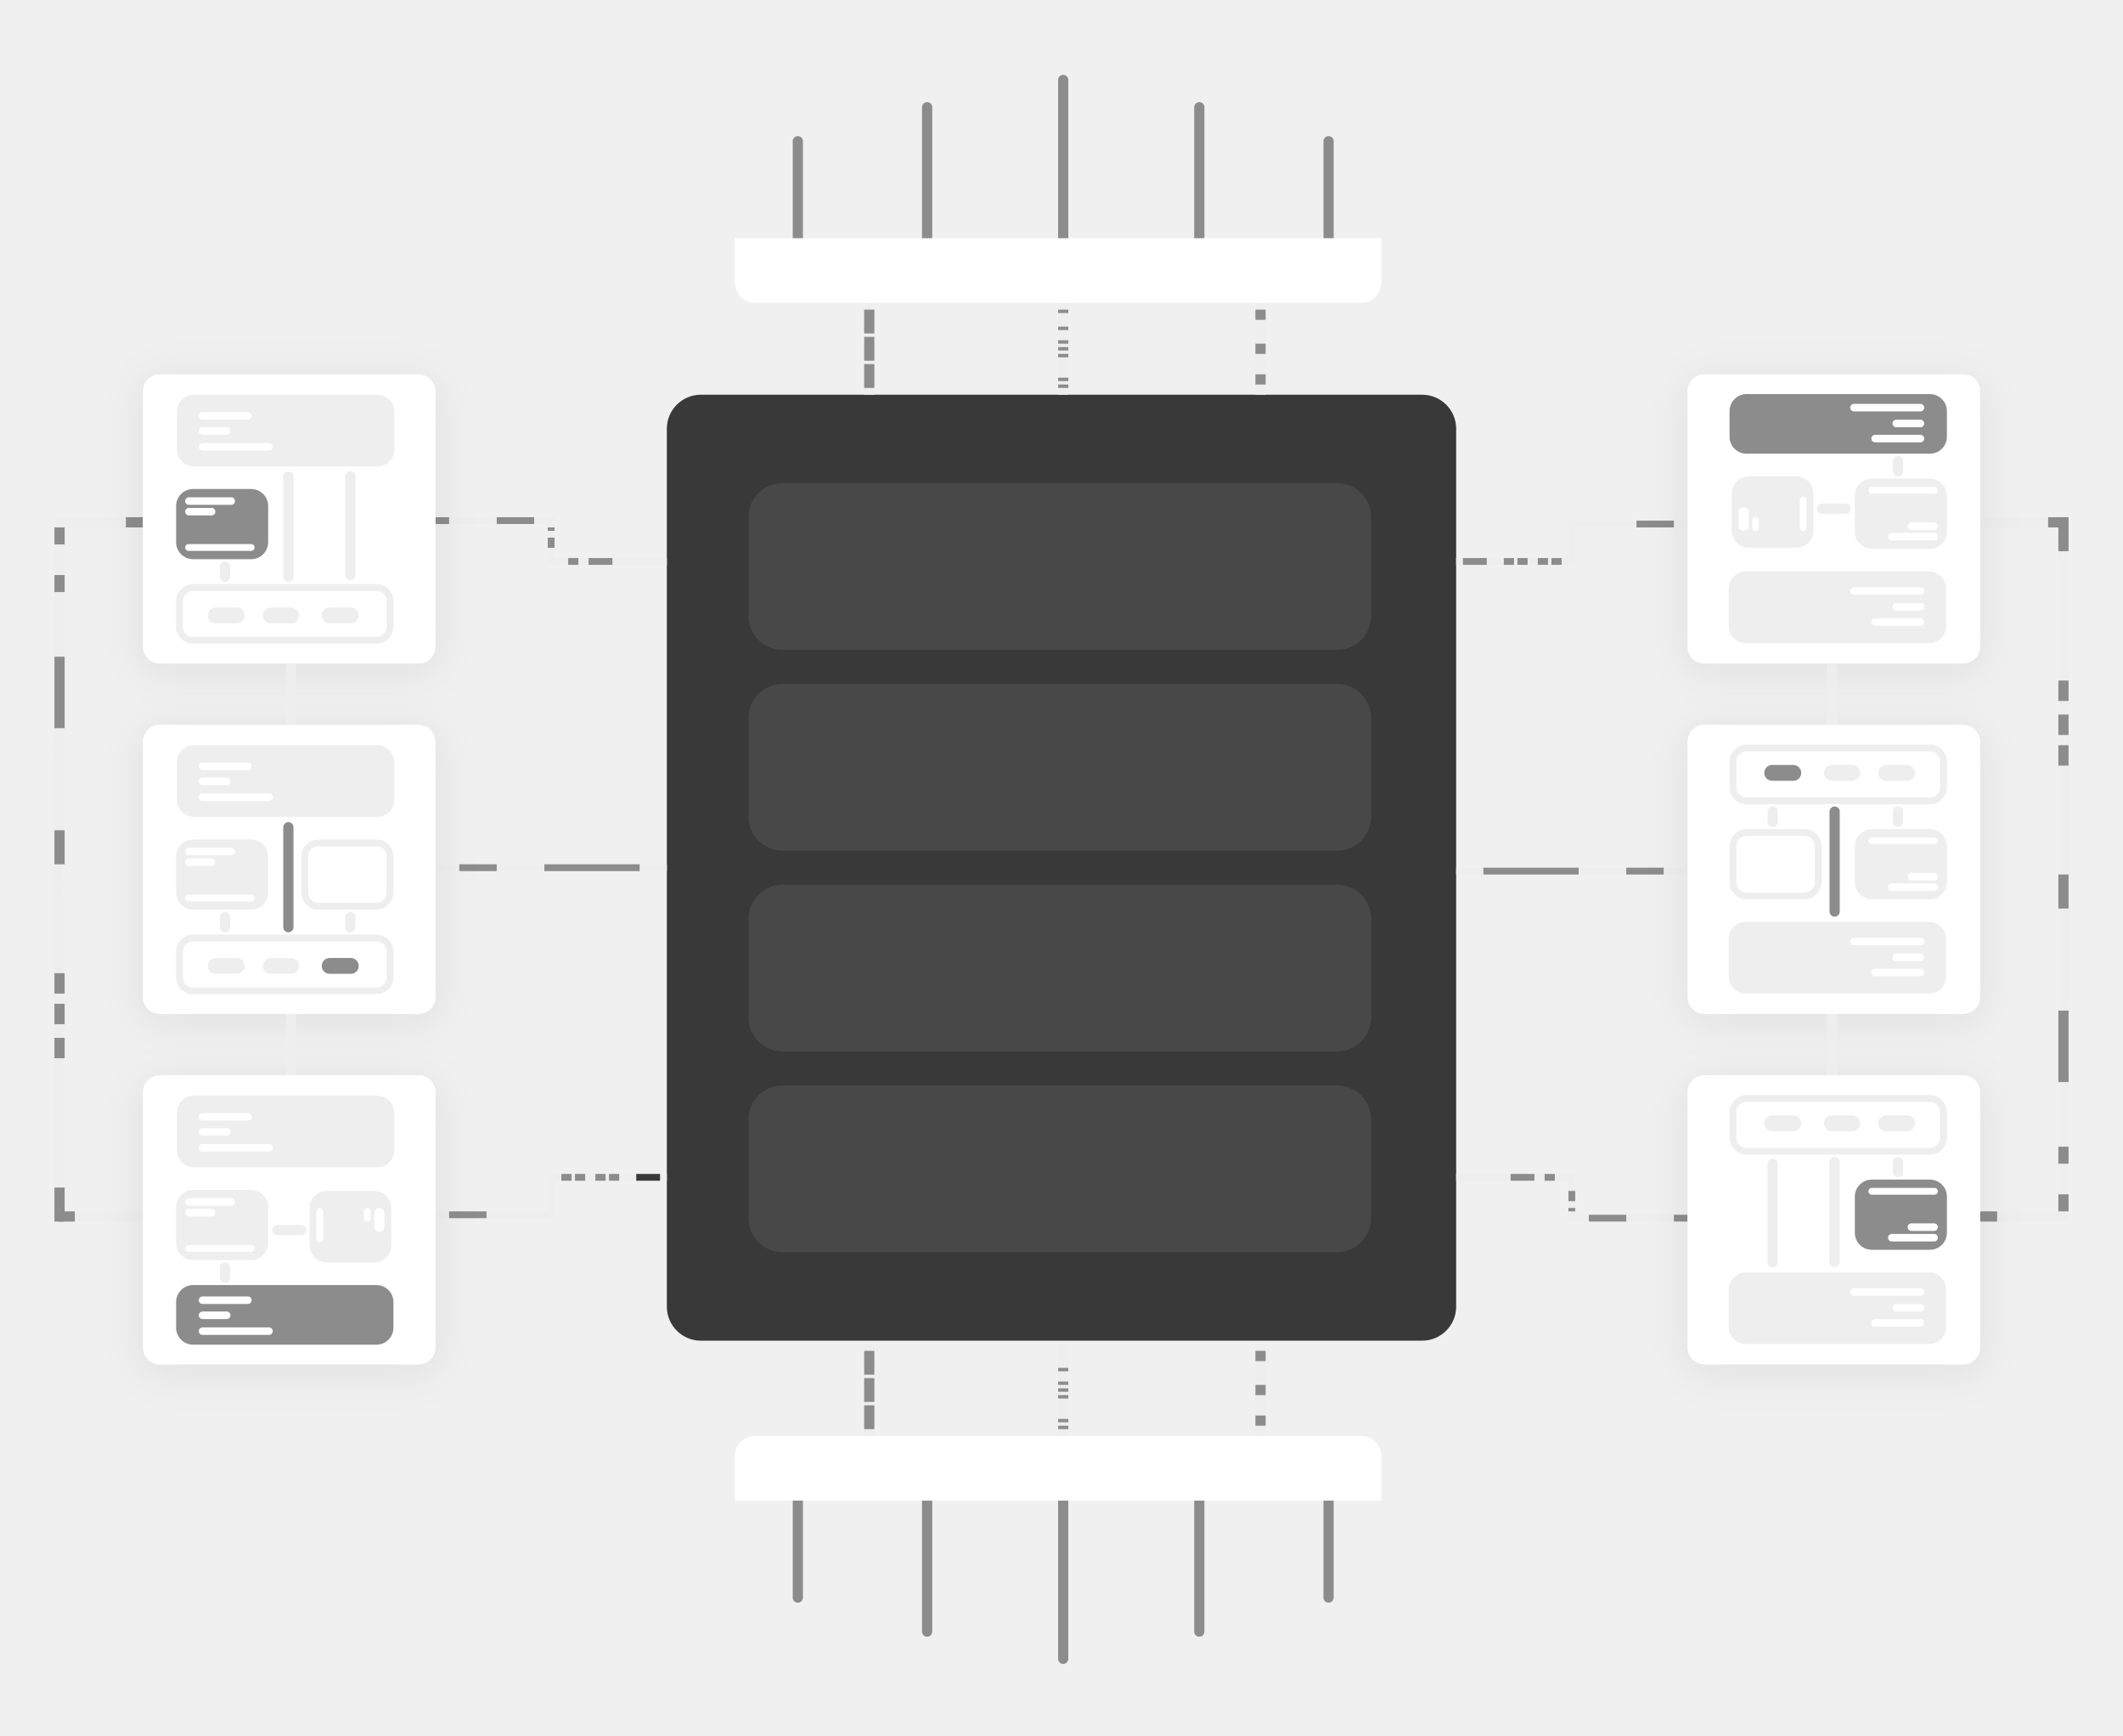
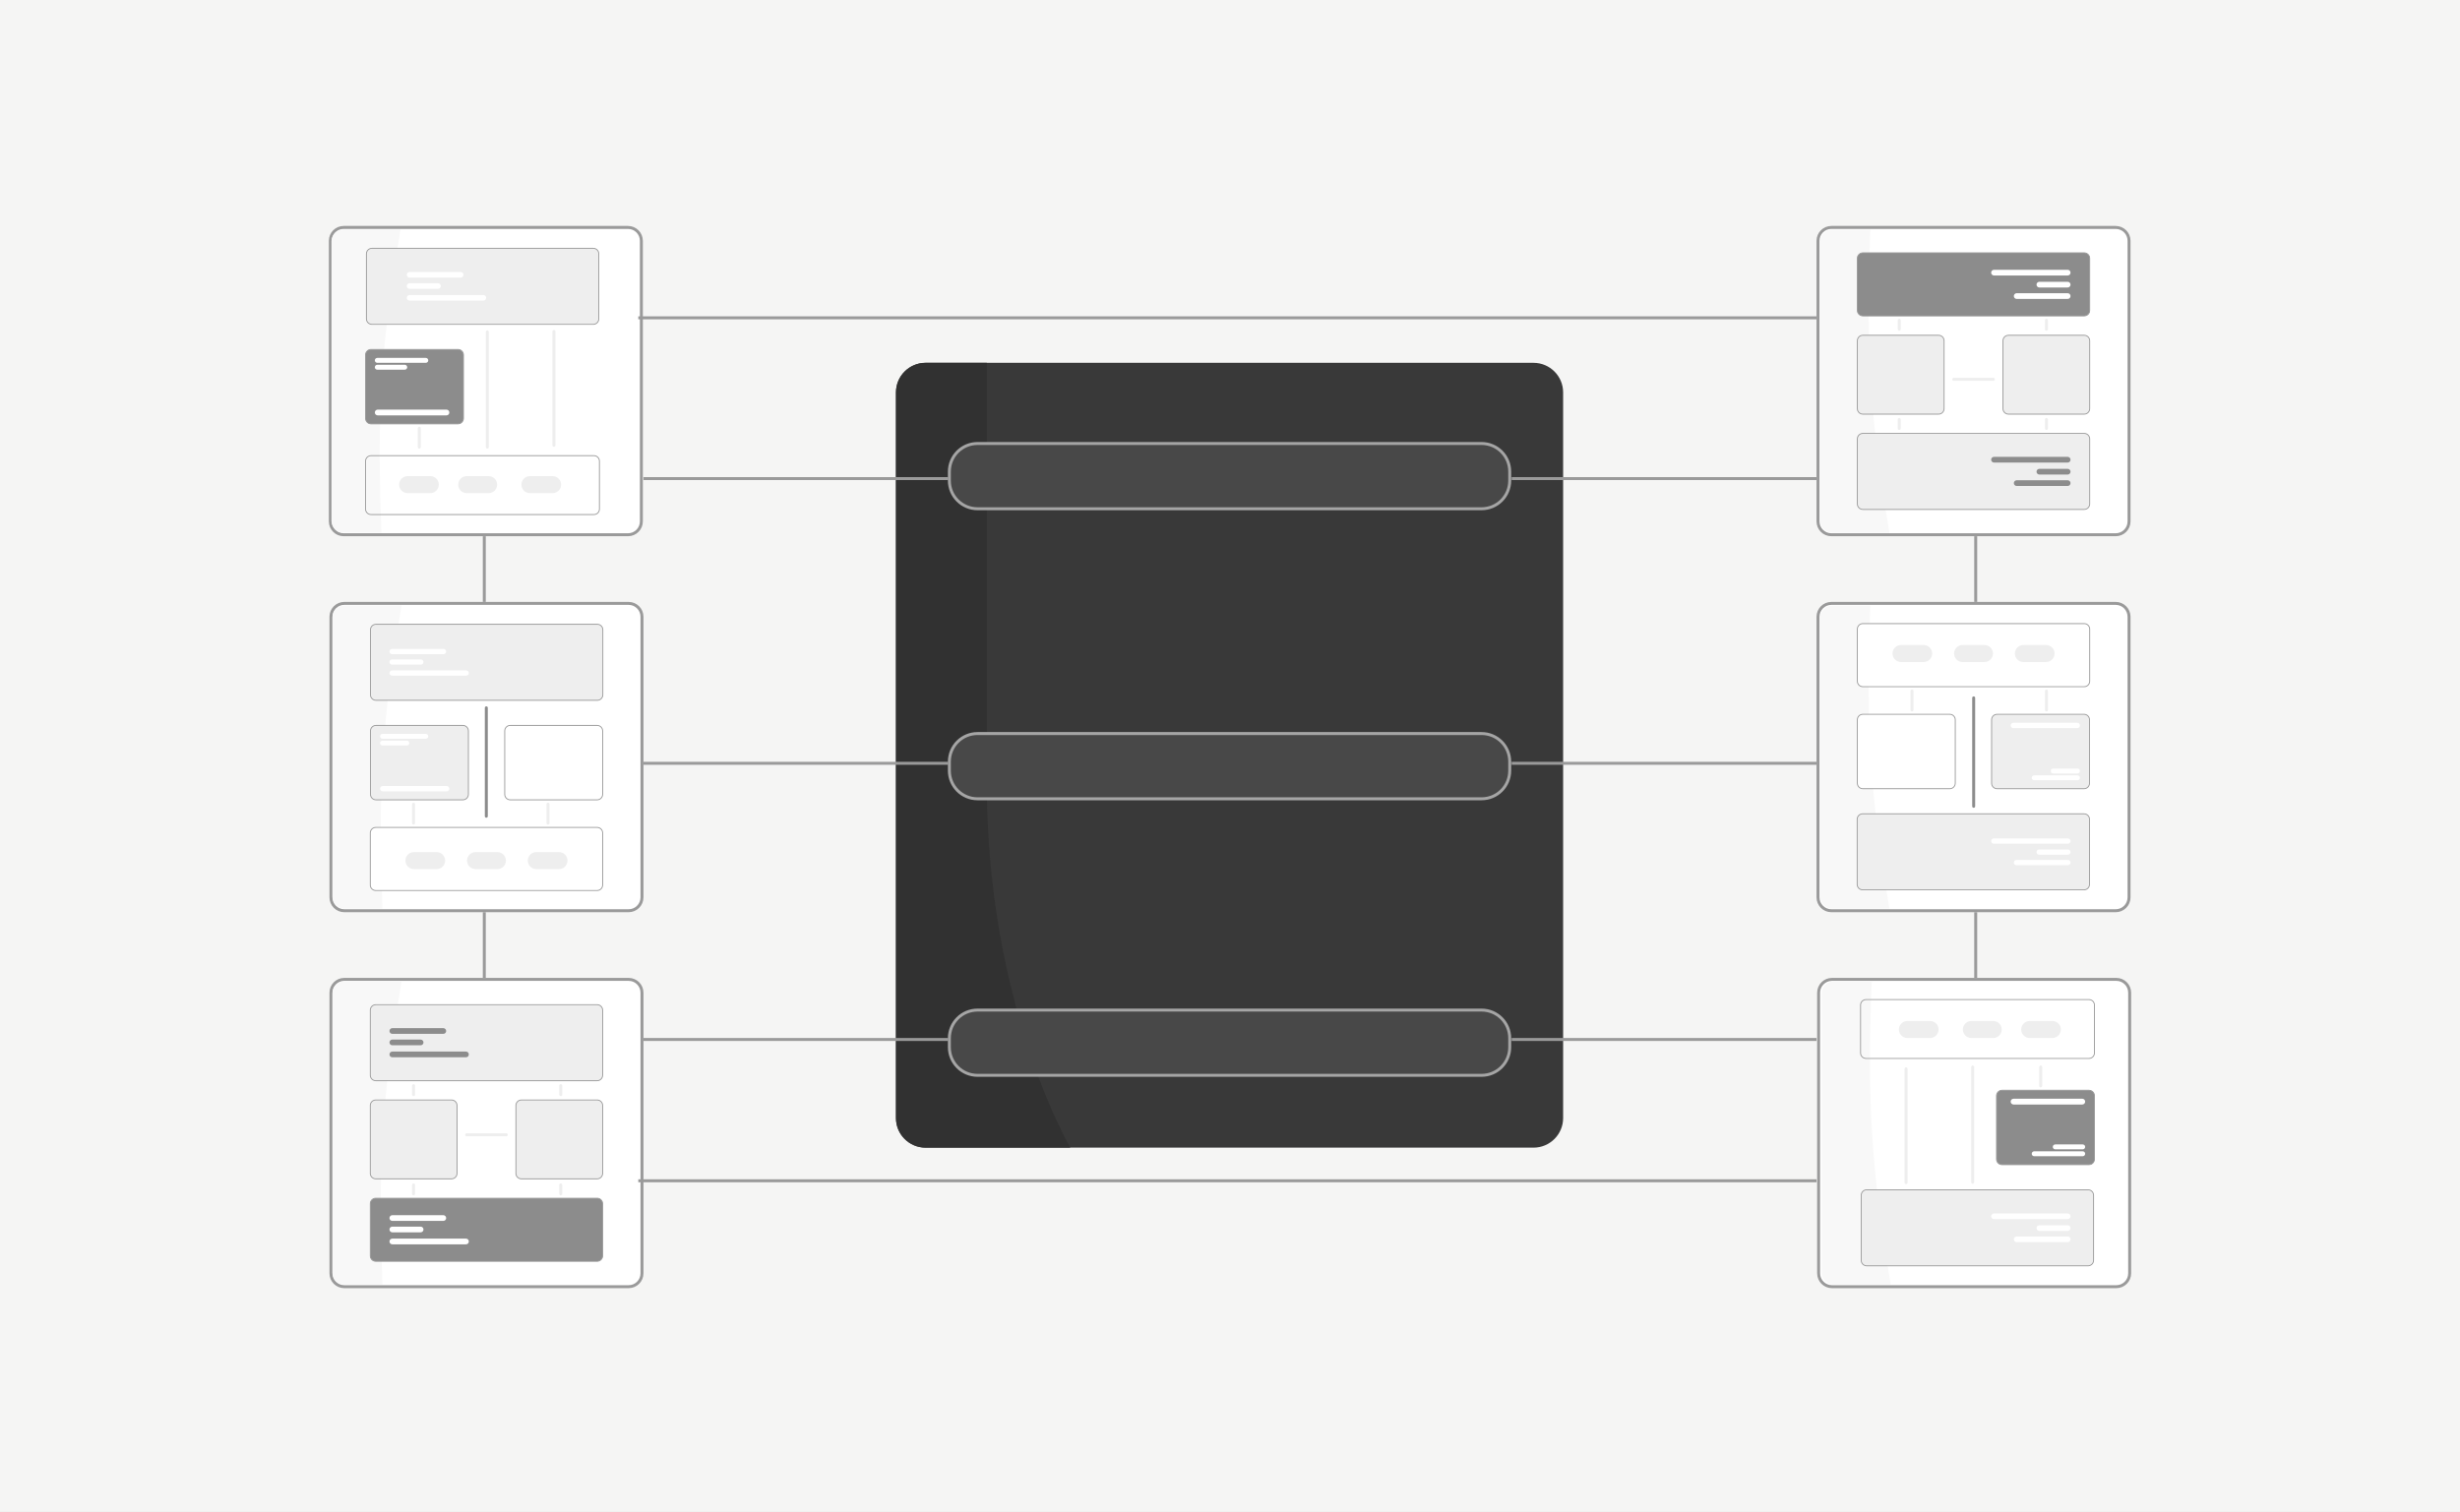
- <svg xmlns="http://www.w3.org/2000/svg" width="624" height="510" viewBox="0 0 624 510" fill="none">
-   <rect x="196" y="116" width="232" height="278" rx="10" fill="#393939" />
-   <rect x="220" y="142" width="183" height="49" rx="10" fill="#484848" />
-   <rect x="220" y="260" width="183" height="49" rx="10" fill="#484848" />
-   <rect x="220" y="319" width="183" height="49" rx="10" fill="#484848" />
-   <rect x="220" y="201" width="183" height="49" rx="10" fill="#484848" />
-   <path d="M196 165H162L162 153L128 153" stroke="#EEEEEE" stroke-width="2" />
-   <path d="M428 346H462L462 358L496 358" stroke="#EEEEEE" stroke-width="2" />
-   <path d="M128 357L162 357L162 346L196 346" stroke="#EEEEEE" stroke-width="2" />
-   <path d="M496 154L462 154L462 165L428 165" stroke="#EEEEEE" stroke-width="2" />
-   <path d="M128.5 255H196" stroke="#EEEEEE" stroke-width="2" />
-   <path d="M495.5 256H428" stroke="#EEEEEE" stroke-width="2" />
-   <path d="M42 153.5L17.5 153.5L17 255L17.5 357.5L42 357.5" stroke="#EEEEEE" stroke-width="3" />
-   <path d="M582 357.5L606.5 357.5L607 256L606.5 153.5L582 153.5" stroke="#EEEEEE" stroke-width="3" />
-   <line x1="255.5" y1="89" x2="255.5" y2="116" stroke="#EEEEEE" stroke-width="3" />
-   <line x1="312.5" y1="89" x2="312.5" y2="116" stroke="#EEEEEE" stroke-width="3" />
-   <line x1="370.5" y1="89" x2="370.5" y2="116" stroke="#EEEEEE" stroke-width="3" />
-   <line x1="17.5" y1="169" x2="17.5" y2="174" stroke="#8C8C8C" stroke-width="3" />
-   <line x1="606.5" y1="342" x2="606.5" y2="337" stroke="#8C8C8C" stroke-width="3" />
-   <line x1="17.5" y1="155" x2="17.5" y2="160" stroke="#8C8C8C" stroke-width="3" />
-   <line x1="606.5" y1="356" x2="606.5" y2="351" stroke="#8C8C8C" stroke-width="3" />
-   <line x1="42" y1="153.5" x2="37" y2="153.5" stroke="#8C8C8C" stroke-width="3" />
-   <line x1="582" y1="357.5" x2="587" y2="357.5" stroke="#8C8C8C" stroke-width="3" />
-   <line x1="17.5" y1="193" x2="17.5" y2="214" stroke="#8C8C8C" stroke-width="3" />
-   <line x1="606.5" y1="318" x2="606.5" y2="297" stroke="#8C8C8C" stroke-width="3" />
-   <line x1="132" y1="153" x2="128" y2="153" stroke="#8C8C8C" stroke-width="2" />
-   <line x1="492" y1="358" x2="496" y2="358" stroke="#8C8C8C" stroke-width="2" />
-   <line x1="157" y1="153" x2="146" y2="153" stroke="#8C8C8C" stroke-width="2" />
-   <line x1="467" y1="358" x2="478" y2="358" stroke="#8C8C8C" stroke-width="2" />
-   <line x1="255.5" y1="98" x2="255.5" y2="91" stroke="#8C8C8C" stroke-width="3" />
-   <line x1="370.5" y1="94" x2="370.5" y2="91" stroke="#8C8C8C" stroke-width="3" />
-   <line x1="370.5" y1="104" x2="370.5" y2="101" stroke="#8C8C8C" stroke-width="3" />
-   <line x1="370.5" y1="113" x2="370.5" y2="110" stroke="#8C8C8C" stroke-width="3" />
-   <line x1="255.5" y1="106" x2="255.5" y2="99" stroke="#8C8C8C" stroke-width="3" />
-   <line x1="312.5" y1="92" x2="312.5" y2="91" stroke="#8C8C8C" stroke-width="3" />
-   <line x1="312.5" y1="101" x2="312.5" y2="100" stroke="#8C8C8C" stroke-width="3" />
-   <line x1="312.5" y1="103" x2="312.5" y2="102" stroke="#8C8C8C" stroke-width="3" />
-   <line x1="312.5" y1="105" x2="312.5" y2="104" stroke="#8C8C8C" stroke-width="3" />
-   <line x1="312.5" y1="112" x2="312.5" y2="111" stroke="#8C8C8C" stroke-width="3" />
-   <line x1="312.5" y1="114" x2="312.5" y2="113" stroke="#8C8C8C" stroke-width="3" />
-   <line x1="312.5" y1="97" x2="312.5" y2="96" stroke="#8C8C8C" stroke-width="3" />
-   <line x1="255.5" y1="114" x2="255.5" y2="107" stroke="#8C8C8C" stroke-width="3" />
-   <line x1="255.5" y1="395" x2="255.5" y2="422" stroke="#EEEEEE" stroke-width="3" />
-   <line x1="312.5" y1="395" x2="312.5" y2="422" stroke="#EEEEEE" stroke-width="3" />
-   <line x1="370.5" y1="395" x2="370.5" y2="422" stroke="#EEEEEE" stroke-width="3" />
-   <line x1="255.5" y1="404" x2="255.5" y2="397" stroke="#8C8C8C" stroke-width="3" />
-   <line x1="370.5" y1="400" x2="370.5" y2="397" stroke="#8C8C8C" stroke-width="3" />
-   <line x1="370.5" y1="410" x2="370.5" y2="407" stroke="#8C8C8C" stroke-width="3" />
-   <line x1="370.5" y1="419" x2="370.5" y2="416" stroke="#8C8C8C" stroke-width="3" />
-   <line x1="255.5" y1="412" x2="255.5" y2="405" stroke="#8C8C8C" stroke-width="3" />
-   <line x1="312.5" y1="407" x2="312.5" y2="406" stroke="#8C8C8C" stroke-width="3" />
-   <line x1="312.5" y1="409" x2="312.5" y2="408" stroke="#8C8C8C" stroke-width="3" />
-   <line x1="312.5" y1="411" x2="312.5" y2="410" stroke="#8C8C8C" stroke-width="3" />
-   <line x1="312.5" y1="418" x2="312.5" y2="417" stroke="#8C8C8C" stroke-width="3" />
-   <line x1="312.5" y1="420" x2="312.5" y2="419" stroke="#8C8C8C" stroke-width="3" />
-   <line x1="312.5" y1="403" x2="312.5" y2="402" stroke="#8C8C8C" stroke-width="3" />
-   <line x1="255.5" y1="420" x2="255.5" y2="413" stroke="#8C8C8C" stroke-width="3" />
-   <line x1="146" y1="255" x2="135" y2="255" stroke="#8C8C8C" stroke-width="2" />
-   <line x1="478" y1="256" x2="489" y2="256" stroke="#8C8C8C" stroke-width="2" />
-   <line x1="143" y1="357" x2="132" y2="357" stroke="#8C8C8C" stroke-width="2" />
-   <line x1="481" y1="154" x2="492" y2="154" stroke="#8C8C8C" stroke-width="2" />
-   <line x1="168" y1="346" x2="165" y2="346" stroke="#8C8C8C" stroke-width="2" />
-   <line x1="456" y1="165" x2="459" y2="165" stroke="#8C8C8C" stroke-width="2" />
-   <line x1="172" y1="346" x2="169" y2="346" stroke="#8C8C8C" stroke-width="2" />
-   <line x1="452" y1="165" x2="455" y2="165" stroke="#8C8C8C" stroke-width="2" />
-   <line x1="178" y1="346" x2="175" y2="346" stroke="#8C8C8C" stroke-width="2" />
-   <line x1="446" y1="165" x2="449" y2="165" stroke="#8C8C8C" stroke-width="2" />
-   <line x1="182" y1="346" x2="179" y2="346" stroke="#8C8C8C" stroke-width="2" />
-   <line x1="442" y1="165" x2="445" y2="165" stroke="#8C8C8C" stroke-width="2" />
-   <line x1="194" y1="346" x2="187" y2="346" stroke="#393939" stroke-width="2" />
-   <line x1="430" y1="165" x2="437" y2="165" stroke="#8C8C8C" stroke-width="2" />
-   <line x1="188" y1="255" x2="160" y2="255" stroke="#8C8C8C" stroke-width="2" />
-   <line x1="436" y1="256" x2="464" y2="256" stroke="#8C8C8C" stroke-width="2" />
-   <line x1="162" y1="156" x2="162" y2="155" stroke="#8C8C8C" stroke-width="2" />
-   <line x1="462" y1="355" x2="462" y2="356" stroke="#8C8C8C" stroke-width="2" />
-   <line x1="162" y1="161" x2="162" y2="158" stroke="#8C8C8C" stroke-width="2" />
-   <line x1="462" y1="350" x2="462" y2="353" stroke="#8C8C8C" stroke-width="2" />
-   <line x1="170" y1="165" x2="167" y2="165" stroke="#8C8C8C" stroke-width="2" />
-   <line x1="454" y1="346" x2="457" y2="346" stroke="#8C8C8C" stroke-width="2" />
-   <line x1="180" y1="165" x2="173" y2="165" stroke="#8C8C8C" stroke-width="2" />
-   <line x1="444" y1="346" x2="451" y2="346" stroke="#8C8C8C" stroke-width="2" />
-   <line x1="17.5" y1="244" x2="17.5" y2="254" stroke="#8C8C8C" stroke-width="3" />
-   <line x1="606.5" y1="267" x2="606.5" y2="257" stroke="#8C8C8C" stroke-width="3" />
-   <line x1="17.5" y1="349" x2="17.5" y2="359" stroke="#8C8C8C" stroke-width="3" />
-   <line x1="606.5" y1="162" x2="606.5" y2="152" stroke="#8C8C8C" stroke-width="3" />
-   <line x1="17" y1="357.5" x2="22" y2="357.5" stroke="#8C8C8C" stroke-width="3" />
-   <line x1="607" y1="153.5" x2="602" y2="153.5" stroke="#8C8C8C" stroke-width="3" />
-   <line x1="17.5" y1="286" x2="17.5" y2="292" stroke="#8C8C8C" stroke-width="3" />
-   <line x1="606.5" y1="225" x2="606.5" y2="219" stroke="#8C8C8C" stroke-width="3" />
-   <line x1="17.5" y1="295" x2="17.5" y2="301" stroke="#8C8C8C" stroke-width="3" />
-   <line x1="606.5" y1="216" x2="606.5" y2="210" stroke="#8C8C8C" stroke-width="3" />
-   <line x1="17.5" y1="305" x2="17.5" y2="311" stroke="#8C8C8C" stroke-width="3" />
-   <line x1="606.5" y1="206" x2="606.5" y2="200" stroke="#8C8C8C" stroke-width="3" />
-   <g filter="url(#filter0_d)">
-     <rect x="42" y="110" width="86" height="85" rx="5" fill="white" />
-   </g>
-   <rect x="52.76" y="172.658" width="61.884" height="15.524" rx="4" stroke="#EEEEEE" stroke-width="2" />
-   <rect x="61.076" y="178.535" width="10.869" height="4.658" rx="2.329" fill="#EEEEEE" />
-   <rect x="77.269" y="178.535" width="10.647" height="4.658" rx="2.329" fill="#EEEEEE" />
-   <rect x="94.571" y="178.535" width="10.869" height="4.658" rx="2.329" fill="#EEEEEE" />
-   <rect x="51.76" y="143.709" width="27.062" height="20.629" rx="5" fill="#8C8C8C" />
-   <rect x="54.422" y="146.149" width="14.64" height="2.218" rx="1.109" fill="white" />
-   <rect x="54.422" y="149.255" width="8.873" height="2.218" rx="1.109" fill="white" />
-   <rect x="54.422" y="159.902" width="20.407" height="1.996" rx="0.998" fill="white" />
-   <line x1="66.126" y1="166.504" x2="66.126" y2="169.493" stroke="#EEEEEE" stroke-width="3" stroke-linecap="round" />
-   <line x1="84.758" y1="140.107" x2="84.758" y2="169.493" stroke="#EEEEEE" stroke-width="3" stroke-linecap="round" />
-   <line x1="103" y1="140" x2="103" y2="169" stroke="#EEEEEE" stroke-width="3" stroke-linecap="round" />
-   <rect x="52" y="116" width="63.884" height="21.073" rx="5" fill="#EEEEEE" />
-   <rect x="58.433" y="121.102" width="15.527" height="2.218" rx="1.109" fill="white" />
-   <rect x="58.433" y="125.538" width="9.316" height="2.218" rx="1.109" fill="white" />
-   <rect x="58.433" y="130.196" width="21.738" height="2.218" rx="1.109" fill="white" />
-   <g filter="url(#filter1_d)">
-     <rect x="582" y="401" width="86" height="85" rx="5" transform="rotate(180 582 401)" fill="white" />
-   </g>
-   <rect x="571.24" y="338.342" width="61.884" height="15.524" rx="4" transform="rotate(180 571.24 338.342)" stroke="#EEEEEE" stroke-width="2" />
-   <rect x="562.924" y="332.465" width="10.869" height="4.658" rx="2.329" transform="rotate(180 562.924 332.465)" fill="#EEEEEE" />
-   <rect x="546.731" y="332.465" width="10.647" height="4.658" rx="2.329" transform="rotate(180 546.731 332.465)" fill="#EEEEEE" />
-   <rect x="529.429" y="332.465" width="10.869" height="4.658" rx="2.329" transform="rotate(180 529.429 332.465)" fill="#EEEEEE" />
-   <rect x="572.24" y="367.291" width="27.062" height="20.629" rx="5" transform="rotate(180 572.24 367.291)" fill="#8C8C8C" />
-   <rect x="569.578" y="364.851" width="14.64" height="2.218" rx="1.109" transform="rotate(180 569.578 364.851)" fill="white" />
-   <rect x="569.578" y="361.745" width="8.873" height="2.218" rx="1.109" transform="rotate(180 569.578 361.745)" fill="white" />
-   <rect x="569.578" y="351.098" width="20.407" height="1.996" rx="0.998" transform="rotate(180 569.578 351.098)" fill="white" />
-   <line x1="557.875" y1="344.496" x2="557.875" y2="341.507" stroke="#EEEEEE" stroke-width="3" stroke-linecap="round" />
-   <line x1="539.242" y1="370.893" x2="539.242" y2="341.507" stroke="#EEEEEE" stroke-width="3" stroke-linecap="round" />
-   <line x1="521" y1="371" x2="521" y2="342" stroke="#EEEEEE" stroke-width="3" stroke-linecap="round" />
-   <rect x="572" y="395" width="63.884" height="21.073" rx="5" transform="rotate(180 572 395)" fill="#EEEEEE" />
-   <rect x="565.567" y="389.898" width="15.527" height="2.218" rx="1.109" transform="rotate(180 565.567 389.898)" fill="white" />
-   <rect x="565.567" y="385.462" width="9.316" height="2.218" rx="1.109" transform="rotate(180 565.567 385.462)" fill="white" />
-   <rect x="565.567" y="380.804" width="21.738" height="2.218" rx="1.109" transform="rotate(180 565.567 380.804)" fill="white" />
-   <g filter="url(#filter2_d)">
-     <rect x="42" y="316" width="86" height="85" rx="5" fill="white" />
-   </g>
-   <rect x="51.76" y="377.658" width="63.884" height="17.524" rx="5" fill="#8C8C8C" />
-   <rect x="52.76" y="350.709" width="25.062" height="18.629" rx="4" fill="#EEEEEE" stroke="#EEEEEE" stroke-width="2" />
-   <rect x="114" y="351" width="19" height="22" rx="4" transform="rotate(90 114 351)" fill="#EEEEEE" stroke="#EEEEEE" stroke-width="2" />
-   <rect x="54.422" y="352.149" width="14.64" height="2.218" rx="1.109" fill="white" />
-   <rect x="113" y="355" width="7" height="3" rx="1.5" transform="rotate(90 113 355)" fill="white" />
-   <rect x="54.422" y="355.255" width="8.873" height="2.218" rx="1.109" fill="white" />
-   <rect x="109" y="355" width="4" height="2" rx="1" transform="rotate(90 109 355)" fill="white" />
-   <rect x="54.422" y="365.902" width="20.407" height="1.996" rx="0.998" fill="white" />
-   <rect x="95" y="355" width="10" height="2" rx="1" transform="rotate(90 95 355)" fill="white" />
-   <line x1="66.126" y1="372.504" x2="66.126" y2="375.493" stroke="#EEEEEE" stroke-width="3" stroke-linecap="round" />
-   <line x1="88.5" y1="361.5" x2="81.5" y2="361.5" stroke="#EEEEEE" stroke-width="3" stroke-linecap="round" />
-   <rect x="52" y="322" width="63.884" height="21.073" rx="5" fill="#EEEEEE" />
-   <rect x="58.433" y="327.102" width="15.527" height="2.218" rx="1.109" fill="white" />
-   <rect x="58.433" y="381" width="15.527" height="2.218" rx="1.109" fill="white" />
-   <rect x="58.433" y="331.538" width="9.316" height="2.218" rx="1.109" fill="white" />
-   <rect x="58.433" y="385.436" width="9.316" height="2.218" rx="1.109" fill="white" />
-   <rect x="58.433" y="336.196" width="21.738" height="2.218" rx="1.109" fill="white" />
-   <rect x="58.433" y="390.095" width="21.738" height="2.218" rx="1.109" fill="white" />
-   <g filter="url(#filter3_d)">
-     <rect x="582" y="195" width="86" height="85" rx="5" transform="rotate(180 582 195)" fill="white" />
-   </g>
-   <rect x="572.24" y="133.342" width="63.884" height="17.524" rx="5" transform="rotate(180 572.24 133.342)" fill="#8C8C8C" />
-   <rect x="571.24" y="160.291" width="25.062" height="18.629" rx="4" transform="rotate(180 571.24 160.291)" fill="#EEEEEE" stroke="#EEEEEE" stroke-width="2" />
-   <rect x="510" y="160" width="19" height="22" rx="4" transform="rotate(-90 510 160)" fill="#EEEEEE" stroke="#EEEEEE" stroke-width="2" />
-   <rect x="569.578" y="158.851" width="14.64" height="2.218" rx="1.109" transform="rotate(180 569.578 158.851)" fill="white" />
-   <rect x="511" y="156" width="7" height="3" rx="1.5" transform="rotate(-90 511 156)" fill="white" />
-   <rect x="569.578" y="155.745" width="8.873" height="2.218" rx="1.109" transform="rotate(180 569.578 155.745)" fill="white" />
-   <rect x="515" y="156" width="4" height="2" rx="1" transform="rotate(-90 515 156)" fill="white" />
-   <rect x="569.578" y="145.098" width="20.407" height="1.996" rx="0.998" transform="rotate(180 569.578 145.098)" fill="white" />
-   <rect x="529" y="156" width="10" height="2" rx="1" transform="rotate(-90 529 156)" fill="white" />
-   <line x1="557.875" y1="138.496" x2="557.875" y2="135.507" stroke="#EEEEEE" stroke-width="3" stroke-linecap="round" />
-   <line x1="535.5" y1="149.5" x2="542.5" y2="149.5" stroke="#EEEEEE" stroke-width="3" stroke-linecap="round" />
-   <rect x="572" y="189" width="63.884" height="21.073" rx="5" transform="rotate(180 572 189)" fill="#EEEEEE" />
-   <rect x="565.567" y="183.898" width="15.527" height="2.218" rx="1.109" transform="rotate(180 565.567 183.898)" fill="white" />
-   <rect x="565.567" y="130" width="15.527" height="2.218" rx="1.109" transform="rotate(180 565.567 130)" fill="white" />
-   <rect x="565.567" y="179.462" width="9.316" height="2.218" rx="1.109" transform="rotate(180 565.567 179.462)" fill="white" />
-   <rect x="565.567" y="125.564" width="9.316" height="2.218" rx="1.109" transform="rotate(180 565.567 125.564)" fill="white" />
-   <rect x="565.567" y="174.804" width="21.738" height="2.218" rx="1.109" transform="rotate(180 565.567 174.804)" fill="white" />
-   <rect x="565.567" y="120.905" width="21.738" height="2.218" rx="1.109" transform="rotate(180 565.567 120.905)" fill="white" />
-   <g filter="url(#filter4_d)">
-     <rect x="42" y="213" width="86" height="85" rx="5" fill="white" />
-   </g>
-   <rect x="52.76" y="275.658" width="61.884" height="15.524" rx="4" stroke="#EEEEEE" stroke-width="2" />
-   <rect x="61.076" y="281.535" width="10.869" height="4.658" rx="2.329" fill="#EEEEEE" />
-   <rect x="77.269" y="281.535" width="10.647" height="4.658" rx="2.329" fill="#EEEEEE" />
-   <rect x="94.571" y="281.535" width="10.869" height="4.658" rx="2.329" fill="#8C8C8C" />
-   <rect x="52.76" y="247.709" width="25.062" height="18.629" rx="4" fill="#EEEEEE" stroke="#EEEEEE" stroke-width="2" />
-   <rect x="89.582" y="247.709" width="25.062" height="18.629" rx="4" stroke="#EEEEEE" stroke-width="2" />
-   <rect x="54.422" y="249.149" width="14.64" height="2.218" rx="1.109" fill="white" />
-   <rect x="54.422" y="252.255" width="8.873" height="2.218" rx="1.109" fill="white" />
-   <rect x="54.422" y="262.902" width="20.407" height="1.996" rx="0.998" fill="white" />
-   <line x1="66.126" y1="269.504" x2="66.126" y2="272.493" stroke="#EEEEEE" stroke-width="3" stroke-linecap="round" />
-   <line x1="84.758" y1="243.107" x2="84.758" y2="272.493" stroke="#8C8C8C" stroke-width="3" stroke-linecap="round" />
-   <line x1="102.947" y1="269.504" x2="102.947" y2="272.493" stroke="#EEEEEE" stroke-width="3" stroke-linecap="round" />
-   <rect x="52" y="219" width="63.884" height="21.073" rx="5" fill="#EEEEEE" />
-   <rect x="58.433" y="224.102" width="15.527" height="2.218" rx="1.109" fill="white" />
-   <rect x="58.433" y="228.538" width="9.316" height="2.218" rx="1.109" fill="white" />
-   <rect x="58.433" y="233.196" width="21.738" height="2.218" rx="1.109" fill="white" />
-   <g filter="url(#filter5_d)">
-     <rect x="582" y="298" width="86" height="85" rx="5" transform="rotate(180 582 298)" fill="white" />
-   </g>
-   <rect x="571.24" y="235.342" width="61.884" height="15.524" rx="4" transform="rotate(180 571.24 235.342)" stroke="#EEEEEE" stroke-width="2" />
-   <rect x="562.924" y="229.465" width="10.869" height="4.658" rx="2.329" transform="rotate(180 562.924 229.465)" fill="#EEEEEE" />
-   <rect x="546.731" y="229.465" width="10.647" height="4.658" rx="2.329" transform="rotate(180 546.731 229.465)" fill="#EEEEEE" />
-   <rect x="529.429" y="229.465" width="10.869" height="4.658" rx="2.329" transform="rotate(180 529.429 229.465)" fill="#8C8C8C" />
-   <rect x="571.24" y="263.291" width="25.062" height="18.629" rx="4" transform="rotate(180 571.24 263.291)" fill="#EEEEEE" stroke="#EEEEEE" stroke-width="2" />
-   <rect x="534.418" y="263.291" width="25.062" height="18.629" rx="4" transform="rotate(180 534.418 263.291)" stroke="#EEEEEE" stroke-width="2" />
-   <rect x="569.578" y="261.851" width="14.64" height="2.218" rx="1.109" transform="rotate(180 569.578 261.851)" fill="white" />
-   <rect x="569.578" y="258.745" width="8.873" height="2.218" rx="1.109" transform="rotate(180 569.578 258.745)" fill="white" />
-   <rect x="569.578" y="248.098" width="20.407" height="1.996" rx="0.998" transform="rotate(180 569.578 248.098)" fill="white" />
-   <line x1="557.875" y1="241.496" x2="557.875" y2="238.507" stroke="#EEEEEE" stroke-width="3" stroke-linecap="round" />
-   <line x1="539.242" y1="267.893" x2="539.242" y2="238.507" stroke="#8C8C8C" stroke-width="3" stroke-linecap="round" />
-   <line x1="521.053" y1="241.496" x2="521.053" y2="238.507" stroke="#EEEEEE" stroke-width="3" stroke-linecap="round" />
-   <rect x="572" y="292" width="63.884" height="21.073" rx="5" transform="rotate(180 572 292)" fill="#EEEEEE" />
-   <rect x="565.567" y="286.898" width="15.527" height="2.218" rx="1.109" transform="rotate(180 565.567 286.898)" fill="white" />
-   <rect x="565.567" y="282.462" width="9.316" height="2.218" rx="1.109" transform="rotate(180 565.567 282.462)" fill="white" />
-   <rect x="565.567" y="277.804" width="21.738" height="2.218" rx="1.109" transform="rotate(180 565.567 277.804)" fill="white" />
-   <line x1="85.5" y1="195" x2="85.5" y2="213" stroke="#EEEEEE" stroke-width="3" />
-   <line x1="538.5" y1="316" x2="538.5" y2="298" stroke="#EEEEEE" stroke-width="3" />
-   <line x1="85.5" y1="298" x2="85.5" y2="316" stroke="#EEEEEE" stroke-width="3" />
-   <line x1="538.5" y1="213" x2="538.5" y2="195" stroke="#EEEEEE" stroke-width="3" />
-   <line x1="312.5" y1="78.5" x2="312.5" y2="23.5" stroke="#8C8C8C" stroke-width="3" stroke-linecap="round" />
-   <line x1="1.5" y1="-1.5" x2="56.5" y2="-1.5" transform="matrix(4.37114e-08 1 1 -4.37114e-08 314 431)" stroke="#8C8C8C" stroke-width="3" stroke-linecap="round" />
-   <line x1="272.5" y1="78.5" x2="272.5" y2="31.5" stroke="#8C8C8C" stroke-width="3" stroke-linecap="round" />
-   <line x1="1.5" y1="-1.5" x2="48.5" y2="-1.5" transform="matrix(4.37114e-08 1 1 -4.37114e-08 274 431)" stroke="#8C8C8C" stroke-width="3" stroke-linecap="round" />
-   <line x1="352.5" y1="78.5" x2="352.5" y2="31.5" stroke="#8C8C8C" stroke-width="3" stroke-linecap="round" />
-   <line x1="1.5" y1="-1.5" x2="48.5" y2="-1.5" transform="matrix(4.37114e-08 1 1 -4.37114e-08 354 431)" stroke="#8C8C8C" stroke-width="3" stroke-linecap="round" />
-   <line x1="390.5" y1="78.5" x2="390.5" y2="41.5" stroke="#8C8C8C" stroke-width="3" stroke-linecap="round" />
-   <line x1="1.5" y1="-1.5" x2="38.5" y2="-1.5" transform="matrix(4.37114e-08 1 1 -4.37114e-08 392 431)" stroke="#8C8C8C" stroke-width="3" stroke-linecap="round" />
-   <line x1="234.5" y1="78.5" x2="234.5" y2="41.5" stroke="#8C8C8C" stroke-width="3" stroke-linecap="round" />
-   <line x1="1.5" y1="-1.5" x2="38.5" y2="-1.5" transform="matrix(4.37114e-08 1 1 -4.37114e-08 236 431)" stroke="#8C8C8C" stroke-width="3" stroke-linecap="round" />
-   <path d="M216 70H406V83C406 86.314 403.314 89 400 89H222C218.686 89 216 86.314 216 83V70Z" fill="white" />
-   <path d="M216 441H406V428C406 424.686 403.314 422 400 422H222C218.686 422 216 424.686 216 428V441Z" fill="white" />
-   <defs>
-     <filter id="filter0_d" x="29" y="99" width="112" height="111" filterUnits="userSpaceOnUse" color-interpolation-filters="sRGB">
-       <feFlood flood-opacity="0" result="BackgroundImageFix" />
-       <feColorMatrix in="SourceAlpha" type="matrix" values="0 0 0 0 0 0 0 0 0 0 0 0 0 0 0 0 0 0 127 0" />
-       <feOffset dy="2" />
-       <feGaussianBlur stdDeviation="6.5" />
-       <feColorMatrix type="matrix" values="0 0 0 0 0 0 0 0 0 0 0 0 0 0 0 0 0 0 0.07 0" />
-       <feBlend mode="normal" in2="BackgroundImageFix" result="effect1_dropShadow" />
-       <feBlend mode="normal" in="SourceGraphic" in2="effect1_dropShadow" result="shape" />
-     </filter>
-     <filter id="filter1_d" x="483" y="305" width="112" height="111" filterUnits="userSpaceOnUse" color-interpolation-filters="sRGB">
-       <feFlood flood-opacity="0" result="BackgroundImageFix" />
-       <feColorMatrix in="SourceAlpha" type="matrix" values="0 0 0 0 0 0 0 0 0 0 0 0 0 0 0 0 0 0 127 0" />
-       <feOffset dy="2" />
-       <feGaussianBlur stdDeviation="6.5" />
-       <feColorMatrix type="matrix" values="0 0 0 0 0 0 0 0 0 0 0 0 0 0 0 0 0 0 0.07 0" />
-       <feBlend mode="normal" in2="BackgroundImageFix" result="effect1_dropShadow" />
-       <feBlend mode="normal" in="SourceGraphic" in2="effect1_dropShadow" result="shape" />
-     </filter>
-     <filter id="filter2_d" x="29" y="305" width="112" height="111" filterUnits="userSpaceOnUse" color-interpolation-filters="sRGB">
-       <feFlood flood-opacity="0" result="BackgroundImageFix" />
-       <feColorMatrix in="SourceAlpha" type="matrix" values="0 0 0 0 0 0 0 0 0 0 0 0 0 0 0 0 0 0 127 0" />
-       <feOffset dy="2" />
-       <feGaussianBlur stdDeviation="6.5" />
-       <feColorMatrix type="matrix" values="0 0 0 0 0 0 0 0 0 0 0 0 0 0 0 0 0 0 0.07 0" />
-       <feBlend mode="normal" in2="BackgroundImageFix" result="effect1_dropShadow" />
-       <feBlend mode="normal" in="SourceGraphic" in2="effect1_dropShadow" result="shape" />
-     </filter>
-     <filter id="filter3_d" x="483" y="99" width="112" height="111" filterUnits="userSpaceOnUse" color-interpolation-filters="sRGB">
-       <feFlood flood-opacity="0" result="BackgroundImageFix" />
-       <feColorMatrix in="SourceAlpha" type="matrix" values="0 0 0 0 0 0 0 0 0 0 0 0 0 0 0 0 0 0 127 0" />
-       <feOffset dy="2" />
-       <feGaussianBlur stdDeviation="6.5" />
-       <feColorMatrix type="matrix" values="0 0 0 0 0 0 0 0 0 0 0 0 0 0 0 0 0 0 0.07 0" />
-       <feBlend mode="normal" in2="BackgroundImageFix" result="effect1_dropShadow" />
-       <feBlend mode="normal" in="SourceGraphic" in2="effect1_dropShadow" result="shape" />
-     </filter>
-     <filter id="filter4_d" x="29" y="202" width="112" height="111" filterUnits="userSpaceOnUse" color-interpolation-filters="sRGB">
-       <feFlood flood-opacity="0" result="BackgroundImageFix" />
-       <feColorMatrix in="SourceAlpha" type="matrix" values="0 0 0 0 0 0 0 0 0 0 0 0 0 0 0 0 0 0 127 0" />
-       <feOffset dy="2" />
-       <feGaussianBlur stdDeviation="6.5" />
-       <feColorMatrix type="matrix" values="0 0 0 0 0 0 0 0 0 0 0 0 0 0 0 0 0 0 0.07 0" />
-       <feBlend mode="normal" in2="BackgroundImageFix" result="effect1_dropShadow" />
-       <feBlend mode="normal" in="SourceGraphic" in2="effect1_dropShadow" result="shape" />
-     </filter>
-     <filter id="filter5_d" x="483" y="202" width="112" height="111" filterUnits="userSpaceOnUse" color-interpolation-filters="sRGB">
-       <feFlood flood-opacity="0" result="BackgroundImageFix" />
-       <feColorMatrix in="SourceAlpha" type="matrix" values="0 0 0 0 0 0 0 0 0 0 0 0 0 0 0 0 0 0 127 0" />
-       <feOffset dy="2" />
-       <feGaussianBlur stdDeviation="6.5" />
-       <feColorMatrix type="matrix" values="0 0 0 0 0 0 0 0 0 0 0 0 0 0 0 0 0 0 0.07 0" />
-       <feBlend mode="normal" in2="BackgroundImageFix" result="effect1_dropShadow" />
-       <feBlend mode="normal" in="SourceGraphic" in2="effect1_dropShadow" result="shape" />
-     </filter>
-   </defs>
+ <svg xmlns="http://www.w3.org/2000/svg" width="830" height="510" viewBox="0 0 830 510" fill="none">
+   <rect width="830" height="510" fill="#F5F5F4" />
+   <rect x="718.547" y="434.24" width="104.942" height="103.71" rx="4.5" transform="rotate(180 718.547 434.24)" fill="white" stroke="#9A9A9A" />
+   <rect x="111.453" y="76.76" width="104.942" height="103.71" rx="4.5" fill="white" stroke="#9A9A9A" />
+   <rect x="706.663" y="393.064" width="33.037" height="25.113" rx="1.85" transform="rotate(180 706.663 393.064)" fill="#8C8C8C" stroke="#9A9A9A" stroke-width="0.3" />
+   <rect x="703.534" y="390.208" width="18.035" height="1.655" rx="0.828" transform="rotate(180 703.534 390.208)" fill="white" />
+   <rect x="703.534" y="387.891" width="10.93" height="1.655" rx="0.828" transform="rotate(180 703.534 387.891)" fill="white" />
+   <rect x="703.534" y="372.759" width="25.139" height="1.952" rx="0.976" transform="rotate(180 703.534 372.759)" fill="white" />
+   <line x1="688.529" y1="366.481" x2="688.529" y2="360.103" stroke="#EEEEEE" stroke-linecap="round" />
+   <line x1="141.47" y1="144.518" x2="141.47" y2="150.896" stroke="#EEEEEE" stroke-linecap="round" />
+   <line x1="665.576" y1="398.999" x2="665.576" y2="360.103" stroke="#EEEEEE" stroke-linecap="round" />
+   <line x1="164.424" y1="112.001" x2="164.424" y2="150.896" stroke="#EEEEEE" stroke-linecap="round" />
+   <line x1="643.104" y1="399.131" x2="643.104" y2="360.71" stroke="#EEEEEE" stroke-linecap="round" />
+   <line x1="186.896" y1="111.869" x2="186.896" y2="150.289" stroke="#EEEEEE" stroke-linecap="round" />
+   <rect x="302.297" y="122.447" width="225.101" height="264.874" rx="10" fill="#393939" />
+   <path d="M302.297 132.447C302.297 126.924 306.774 122.447 312.297 122.447H332.936C332.936 122.447 332.936 206.981 332.936 264.021C332.936 339.411 361.119 387.321 361.119 387.321H312.297C306.774 387.321 302.297 382.844 302.297 377.321V132.447Z" fill="#313131" />
+   <rect x="320.312" y="247.562" width="189.071" height="22.021" rx="9.5" fill="#484848" stroke="#A5A5A5" />
+   <rect x="320.312" y="149.676" width="189.071" height="22.021" rx="9.5" fill="#484848" stroke="#A5A5A5" />
+   <rect x="320.312" y="340.892" width="189.071" height="22.021" rx="9.5" fill="#484848" stroke="#A5A5A5" />
+   <path d="M637.942 433.533H618.644C616.434 433.533 614.644 431.743 614.644 429.533V335.235C614.644 333.026 616.434 331.235 618.644 331.235H631.499C629.966 371.853 631.285 394.139 637.942 433.533Z" fill="#F8F8F8" />
+   <rect x="718.337" y="307.355" width="104.942" height="103.71" rx="4.5" transform="rotate(180 718.337 307.355)" fill="white" stroke="#9A9A9A" />
+   <path d="M637.486 306.672H618.188C615.978 306.672 614.188 304.881 614.188 302.672V208.373C614.188 206.164 615.978 204.373 618.188 204.373H631.043C629.51 244.992 630.829 267.278 637.486 306.672Z" fill="#F8F8F8" />
+   <rect x="718.337" y="180.47" width="104.942" height="103.71" rx="4.5" transform="rotate(180 718.337 180.47)" fill="white" stroke="#9A9A9A" />
+   <path d="M637.486 179.787H618.188C615.978 179.787 614.188 177.996 614.188 175.787V81.489C614.188 79.28 615.978 77.489 618.188 77.489H631.043C629.51 118.107 630.829 140.393 637.486 179.787Z" fill="#F8F8F8" />
+   <rect x="705.065" y="106.612" width="78.397" height="21.287" rx="1.85" transform="rotate(180 705.065 106.612)" fill="#8C8C8C" stroke="#9A9A9A" stroke-width="0.3" />
+   <rect x="626.667" y="139.769" width="26.62" height="29.265" rx="1.85" transform="rotate(-90 626.667 139.769)" fill="#EEEEEE" stroke="#9A9A9A" stroke-width="0.3" />
+   <rect x="675.799" y="139.769" width="26.62" height="29.265" rx="1.85" transform="rotate(-90 675.799 139.769)" fill="#EEEEEE" stroke="#9A9A9A" stroke-width="0.3" />
+   <line x1="690.465" y1="111.106" x2="690.465" y2="108.081" stroke="#EEEEEE" stroke-linecap="round" />
+   <line x1="690.465" y1="144.599" x2="690.465" y2="141.575" stroke="#EEEEEE" stroke-linecap="round" />
+   <line x1="640.8" y1="144.599" x2="640.8" y2="141.575" stroke="#EEEEEE" stroke-linecap="round" />
+   <line x1="640.8" y1="111.106" x2="640.8" y2="108.081" stroke="#EEEEEE" stroke-linecap="round" />
+   <line x1="659.17" y1="128.015" x2="672.561" y2="128.015" stroke="#EEEEEE" stroke-linecap="round" />
+   <rect x="705.064" y="171.926" width="78.397" height="25.659" rx="1.85" transform="rotate(180 705.064 171.926)" fill="#EEEEEE" stroke="#9A9A9A" stroke-width="0.3" />
+   <rect x="698.593" y="100.886" width="19.128" height="1.928" rx="0.964" transform="rotate(180 698.593 100.886)" fill="white" />
+   <rect x="698.593" y="164.014" width="19.128" height="1.928" rx="0.964" transform="rotate(180 698.593 164.014)" fill="#8C8C8C" />
+   <rect x="698.593" y="97.029" width="11.477" height="1.928" rx="0.964" transform="rotate(180 698.593 97.0288)" fill="white" />
+   <rect x="698.593" y="160.157" width="11.477" height="1.928" rx="0.964" transform="rotate(180 698.593 160.157)" fill="#8C8C8C" />
+   <rect x="698.593" y="92.979" width="26.779" height="1.928" rx="0.964" transform="rotate(180 698.593 92.9794)" fill="white" />
+   <rect x="698.593" y="156.108" width="26.779" height="1.928" rx="0.964" transform="rotate(180 698.593 156.108)" fill="#8C8C8C" />
+   <path d="M135.131 77.466H115.833C113.624 77.466 111.833 79.257 111.833 81.466L111.833 175.765C111.833 177.974 113.624 179.765 115.833 179.765H128.689C127.155 139.146 128.474 116.861 135.131 77.466Z" fill="#F8F8F8" />
+   <rect x="111.663" y="203.645" width="104.942" height="103.71" rx="4.5" fill="white" stroke="#9A9A9A" />
+   <path d="M135.482 204.328H116.184C113.975 204.328 112.184 206.119 112.184 208.328L112.184 302.626C112.184 304.835 113.975 306.626 116.184 306.626H129.04C127.507 266.008 128.826 243.722 135.482 204.328Z" fill="#F8F8F8" />
+   <rect x="111.663" y="330.529" width="104.942" height="103.71" rx="4.5" fill="white" stroke="#9A9A9A" />
+   <path d="M135.482 331.212H116.184C113.975 331.212 112.184 333.003 112.184 335.212L112.184 429.511C112.184 431.72 113.975 433.511 116.184 433.511H129.04C127.507 392.892 128.826 370.606 135.482 331.212Z" fill="#F8F8F8" />
+   <rect x="124.935" y="404.388" width="78.397" height="21.287" rx="1.85" fill="#8C8C8C" stroke="#9A9A9A" stroke-width="0.3" />
+   <rect x="203.333" y="371.23" width="26.62" height="29.265" rx="1.85" transform="rotate(90 203.333 371.23)" fill="#EEEEEE" stroke="#9A9A9A" stroke-width="0.3" />
+   <rect x="154.201" y="371.23" width="26.62" height="29.265" rx="1.85" transform="rotate(90 154.201 371.23)" fill="#EEEEEE" stroke="#9A9A9A" stroke-width="0.3" />
+   <line x1="139.535" y1="399.893" x2="139.535" y2="402.918" stroke="#EEEEEE" stroke-linecap="round" />
+   <line x1="139.535" y1="366.4" x2="139.535" y2="369.425" stroke="#EEEEEE" stroke-linecap="round" />
+   <line x1="189.2" y1="366.4" x2="189.2" y2="369.425" stroke="#EEEEEE" stroke-linecap="round" />
+   <line x1="189.2" y1="399.893" x2="189.2" y2="402.918" stroke="#EEEEEE" stroke-linecap="round" />
+   <line x1="170.829" y1="382.985" x2="157.439" y2="382.985" stroke="#EEEEEE" stroke-linecap="round" />
+   <rect x="124.936" y="339.073" width="78.397" height="25.659" rx="1.85" fill="#EEEEEE" stroke="#9A9A9A" stroke-width="0.3" />
+   <rect x="131.406" y="410.114" width="19.128" height="1.928" rx="0.964" fill="white" />
+   <rect x="131.406" y="346.986" width="19.128" height="1.928" rx="0.964" fill="#8C8C8C" />
+   <rect x="131.406" y="413.971" width="11.477" height="1.928" rx="0.964" fill="white" />
+   <rect x="131.406" y="350.843" width="11.477" height="1.928" rx="0.964" fill="#8C8C8C" />
+   <rect x="131.406" y="418.02" width="26.779" height="1.928" rx="0.964" fill="white" />
+   <rect x="131.406" y="354.892" width="26.779" height="1.928" rx="0.964" fill="#8C8C8C" />
+   <rect x="705.064" y="231.749" width="78.397" height="21.287" rx="1.85" transform="rotate(-180 705.064 231.749)" fill="white" stroke="#9A9A9A" stroke-width="0.3" />
+   <rect x="693.205" y="223.428" width="13.389" height="5.738" rx="2.869" transform="rotate(-180 693.205 223.428)" fill="#EEEEEE" />
+   <rect x="672.424" y="223.428" width="13.116" height="5.738" rx="2.869" transform="rotate(-180 672.424 223.428)" fill="#EEEEEE" />
+   <rect x="651.916" y="223.428" width="13.389" height="5.738" rx="2.869" transform="rotate(-180 651.916 223.428)" fill="#EEEEEE" />
+   <rect x="705.001" y="266.179" width="33.037" height="25.113" rx="1.85" transform="rotate(-180 705.001 266.179)" fill="#EEEEEE" stroke="#9A9A9A" stroke-width="0.3" />
+   <rect x="659.704" y="266.179" width="33.037" height="25.113" rx="1.85" transform="rotate(-180 659.704 266.179)" fill="white" stroke="#9A9A9A" stroke-width="0.3" />
+   <rect x="701.771" y="263.323" width="16.271" height="1.634" rx="0.817" transform="rotate(-180 701.771 263.323)" fill="white" />
+   <rect x="701.771" y="261.036" width="9.861" height="1.634" rx="0.817" transform="rotate(-180 701.771 261.036)" fill="white" />
+   <rect x="701.771" y="245.728" width="23.375" height="1.805" rx="0.903" transform="rotate(-180 701.771 245.728)" fill="white" />
+   <line x1="690.465" y1="239.597" x2="690.465" y2="233.219" stroke="#EEEEEE" stroke-linecap="round" />
+   <line x1="665.913" y1="272.114" x2="665.913" y2="235.526" stroke="#8C8C8C" stroke-linecap="round" />
+   <line x1="645.104" y1="239.597" x2="645.104" y2="233.219" stroke="#EEEEEE" stroke-linecap="round" />
+   <rect x="705.002" y="300.314" width="78.397" height="25.659" rx="1.85" transform="rotate(-180 705.002 300.314)" fill="#EEEEEE" stroke="#9A9A9A" stroke-width="0.3" />
+   <rect x="698.593" y="291.991" width="19.128" height="1.767" rx="0.884" transform="rotate(-180 698.593 291.991)" fill="white" />
+   <rect x="698.593" y="288.456" width="11.477" height="1.767" rx="0.884" transform="rotate(-180 698.593 288.456)" fill="white" />
+   <rect x="698.593" y="284.745" width="26.779" height="1.767" rx="0.884" transform="rotate(-180 698.593 284.745)" fill="white" />
+   <rect x="124.935" y="279.25" width="78.397" height="21.287" rx="1.85" fill="white" stroke="#9A9A9A" stroke-width="0.3" />
+   <rect x="136.795" y="287.571" width="13.389" height="5.738" rx="2.869" fill="#EEEEEE" />
+   <rect x="157.576" y="287.571" width="13.116" height="5.738" rx="2.869" fill="#EEEEEE" />
+   <rect x="178.083" y="287.571" width="13.389" height="5.738" rx="2.869" fill="#EEEEEE" />
+   <rect x="124.998" y="244.82" width="33.037" height="25.113" rx="1.85" fill="#EEEEEE" stroke="#9A9A9A" stroke-width="0.3" />
+   <rect x="170.296" y="244.82" width="33.037" height="25.113" rx="1.85" fill="white" stroke="#9A9A9A" stroke-width="0.3" />
+   <rect x="128.229" y="247.676" width="16.271" height="1.634" rx="0.817" fill="white" />
+   <rect x="128.229" y="249.964" width="9.861" height="1.634" rx="0.817" fill="white" />
+   <rect x="128.229" y="265.272" width="23.375" height="1.805" rx="0.903" fill="white" />
+   <line x1="139.535" y1="271.403" x2="139.535" y2="277.78" stroke="#EEEEEE" stroke-linecap="round" />
+   <line x1="164.086" y1="238.885" x2="164.086" y2="275.473" stroke="#8C8C8C" stroke-linecap="round" />
+   <line x1="184.895" y1="271.403" x2="184.895" y2="277.78" stroke="#EEEEEE" stroke-linecap="round" />
+   <rect x="124.998" y="210.686" width="78.397" height="25.659" rx="1.85" fill="#EEEEEE" stroke="#9A9A9A" stroke-width="0.3" />
+   <rect x="131.406" y="219.008" width="19.128" height="1.767" rx="0.884" fill="white" />
+   <rect x="131.406" y="222.543" width="11.477" height="1.767" rx="0.884" fill="white" />
+   <rect x="131.406" y="226.255" width="26.779" height="1.767" rx="0.884" fill="white" />
+   <line x1="666.598" y1="330.029" x2="666.598" y2="307.855" stroke="#9A9A9A" />
+   <line x1="163.402" y1="180.97" x2="163.402" y2="203.144" stroke="#9A9A9A" />
+   <line x1="666.598" y1="203.145" x2="666.598" y2="180.971" stroke="#9A9A9A" />
+   <line x1="163.402" y1="307.855" x2="163.402" y2="330.029" stroke="#9A9A9A" />
+   <rect x="706.368" y="427.198" width="78.397" height="25.659" rx="1.85" transform="rotate(180 706.368 427.198)" fill="#EEEEEE" stroke="#9A9A9A" stroke-width="0.3" />
+   <rect x="123.632" y="83.801" width="78.397" height="25.659" rx="1.85" fill="#EEEEEE" stroke="#9A9A9A" stroke-width="0.3" />
+   <rect x="698.594" y="419.207" width="19.128" height="1.898" rx="0.949" transform="rotate(180 698.594 419.207)" fill="white" />
+   <rect x="137.25" y="91.792" width="19.128" height="1.898" rx="0.949" fill="white" />
+   <rect x="698.594" y="415.412" width="11.477" height="1.898" rx="0.949" transform="rotate(180 698.594 415.412)" fill="white" />
+   <rect x="137.25" y="95.587" width="11.477" height="1.898" rx="0.949" fill="white" />
+   <rect x="698.594" y="411.427" width="26.779" height="1.898" rx="0.949" transform="rotate(180 698.594 411.427)" fill="white" />
+   <rect x="137.25" y="99.572" width="26.779" height="1.898" rx="0.949" fill="white" />
+   <rect x="706.663" y="357.216" width="78.912" height="19.869" rx="1.85" transform="rotate(180 706.663 357.216)" stroke="#9A9A9A" stroke-width="0.3" />
+   <rect x="123.336" y="153.784" width="78.912" height="19.869" rx="1.85" stroke="#9A9A9A" stroke-width="0.3" />
+   <rect x="695.337" y="350.313" width="13.389" height="5.738" rx="2.869" transform="rotate(180 695.337 350.313)" fill="#EEEEEE" />
+   <rect x="134.663" y="160.687" width="13.389" height="5.738" rx="2.869" fill="#EEEEEE" />
+   <rect x="675.389" y="350.313" width="13.116" height="5.738" rx="2.869" transform="rotate(180 675.389 350.313)" fill="#EEEEEE" />
+   <rect x="154.61" y="160.687" width="13.116" height="5.738" rx="2.869" fill="#EEEEEE" />
+   <rect x="654.076" y="350.313" width="13.389" height="5.738" rx="2.869" transform="rotate(180 654.076 350.313)" fill="#EEEEEE" />
+   <rect x="175.924" y="160.687" width="13.389" height="5.738" rx="2.869" fill="#EEEEEE" />
+   <line x1="319.964" y1="161.519" x2="217.105" y2="161.519" stroke="#9A9A9A" />
+   <line x1="612.895" y1="107.262" x2="215.356" y2="107.262" stroke="#9A9A9A" />
+   <line x1="612.895" y1="398.5" x2="215.356" y2="398.5" stroke="#9A9A9A" />
+   <line x1="612.895" y1="161.519" x2="510.035" y2="161.519" stroke="#9A9A9A" />
+   <line x1="319.964" y1="257.606" x2="217.105" y2="257.606" stroke="#9A9A9A" />
+   <line x1="612.895" y1="257.606" x2="510.035" y2="257.606" stroke="#9A9A9A" />
+   <line x1="319.964" y1="350.813" x2="217.105" y2="350.813" stroke="#9A9A9A" />
+   <line x1="612.895" y1="350.813" x2="510.035" y2="350.813" stroke="#9A9A9A" />
+   <rect x="123.336" y="117.936" width="33.037" height="25.113" rx="1.85" fill="#8C8C8C" stroke="#9A9A9A" stroke-width="0.3" />
+   <rect x="126.465" y="120.792" width="18.035" height="1.655" rx="0.828" fill="white" />
+   <rect x="126.465" y="123.109" width="10.93" height="1.655" rx="0.828" fill="white" />
+   <rect x="126.465" y="138.24" width="25.139" height="1.952" rx="0.976" fill="white" />
</svg>
